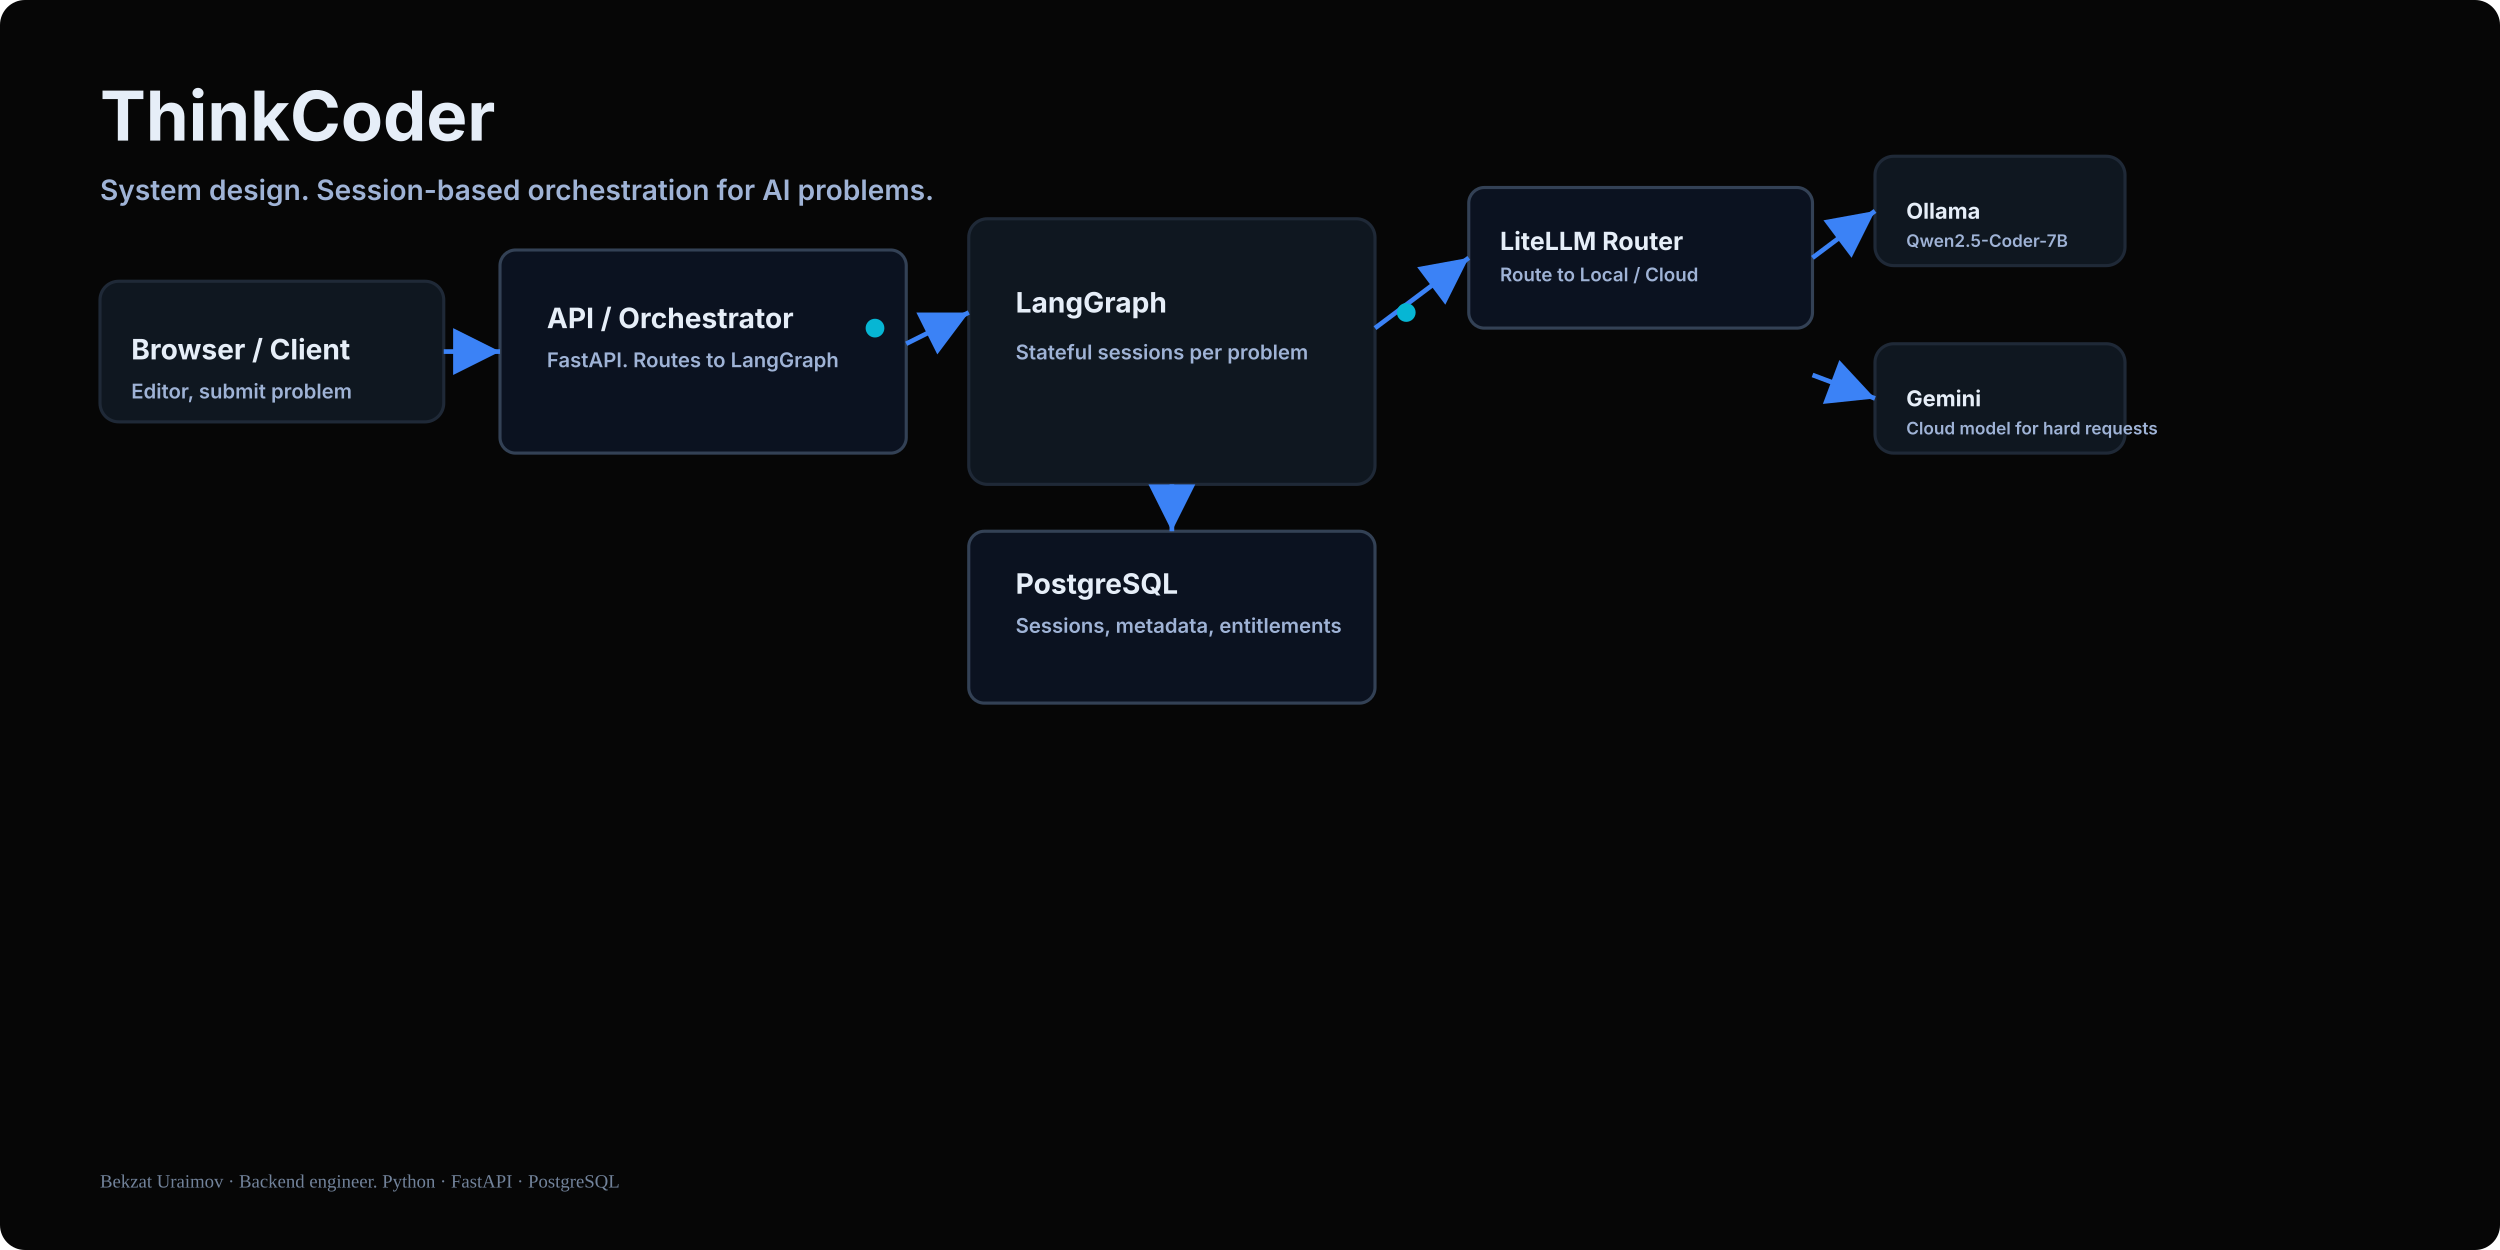
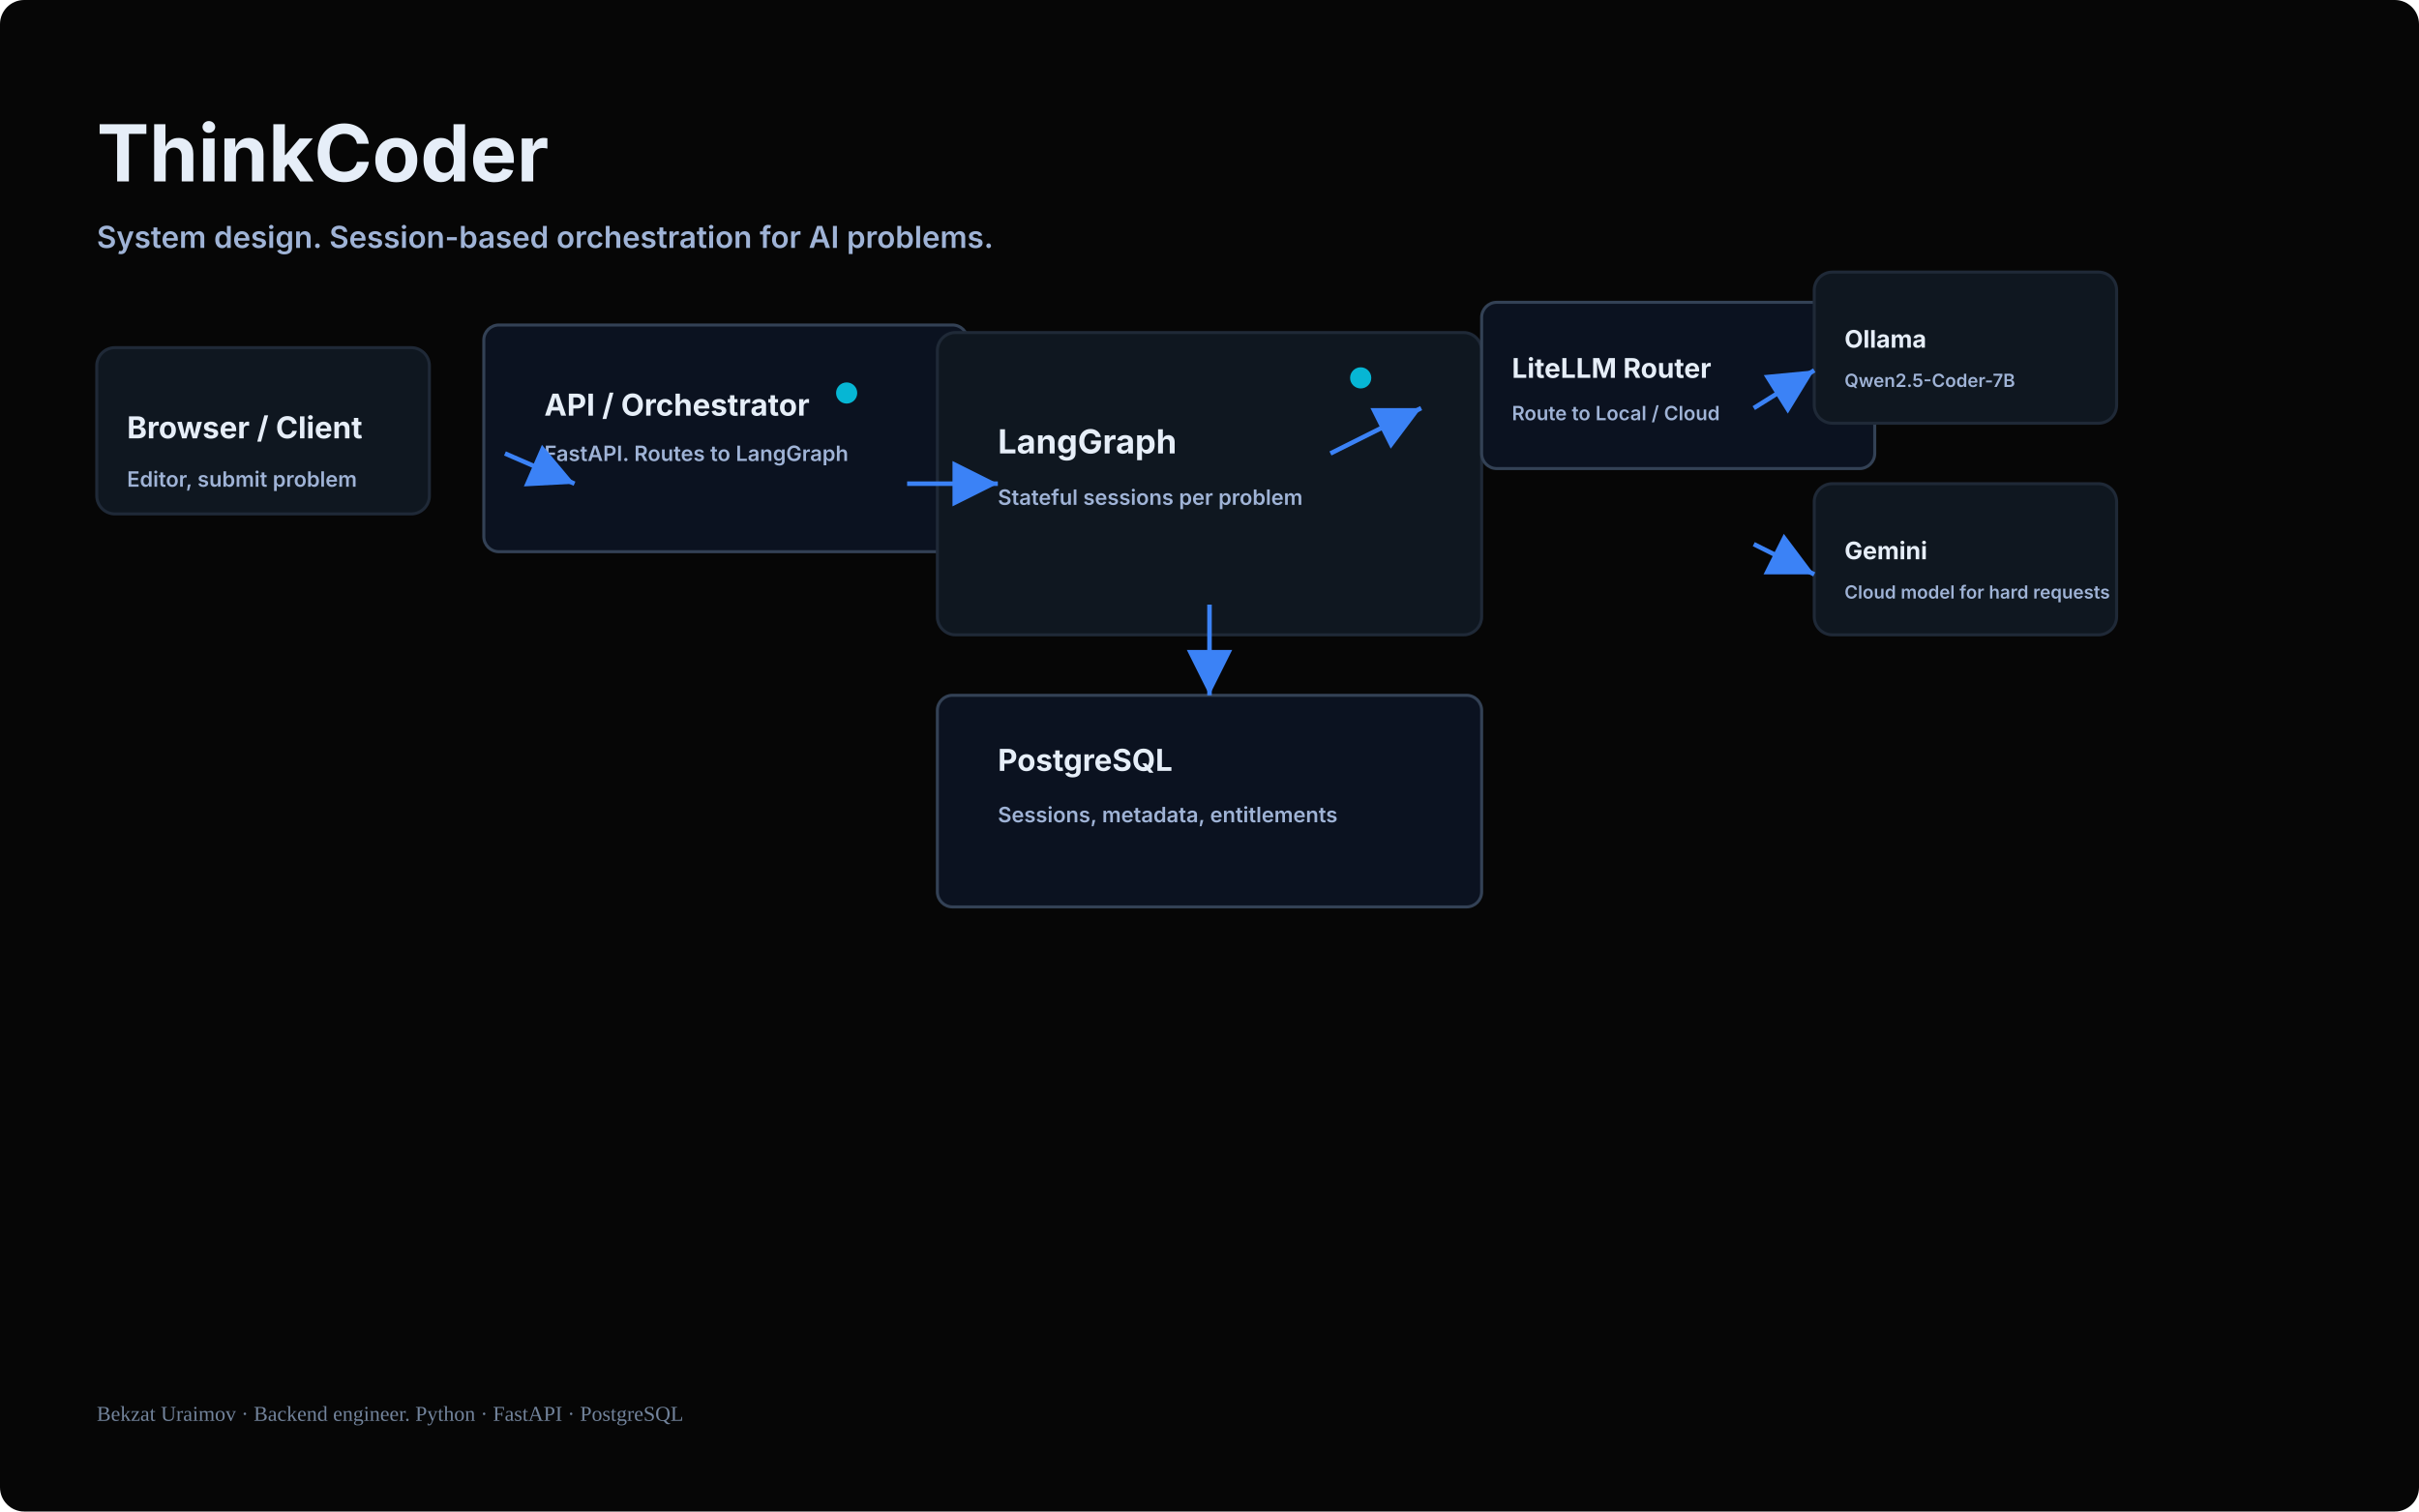
- <svg xmlns="http://www.w3.org/2000/svg" viewBox="0 0 1600 800">
+ <svg xmlns="http://www.w3.org/2000/svg" viewBox="0 0 1600 1000">
  <style>
    .bg{fill:#060606}
    .box{fill:#0f1720;stroke:#1f2937;stroke-width:2;rx:12}
    .svc{fill:#0b1220;stroke:#334155;stroke-width:2}
    .line{stroke:#3b82f6;stroke-width:3;fill:none;marker-end:url(#arr)}
    .text-main{fill:#e6eef8;font-family:Inter,system-ui,Arial;font-weight:700}
    .text-sub{fill:#9fb3d6;font-family:Inter,system-ui,Arial;font-weight:600}
    .node{fill:#06b6d4}
  </style>
  <defs>
    <marker id="arr" markerWidth="10" markerHeight="10" refX="10" refY="5" orient="auto">
      <path d="M0 0 L10 5 L0 10 Z" fill="#3b82f6" />
    </marker>
  </defs>
  <rect width="100%" height="100%" class="bg" rx="16" />
-   <text x="64" y="90" font-size="44" class="text-main">ThinkCoder</text>
-   <text x="64" y="128" font-size="18" class="text-sub">System design. Session-based orchestration for AI problems.</text>
-   <rect x="64" y="180" width="220" height="90" rx="10" class="box" />
-   <text x="84" y="230" font-size="18" class="text-main">Browser / Client</text>
-   <text x="84" y="255" font-size="13" class="text-sub">Editor, submit problem</text>
-   <rect x="320" y="160" width="260" height="130" rx="10" class="svc" />
-   <text x="350" y="210" font-size="18" class="text-main">API / Orchestrator</text>
-   <text x="350" y="235" font-size="13" class="text-sub">FastAPI. Routes to LangGraph</text>
-   <rect x="620" y="140" width="260" height="170" rx="12" class="box" />
-   <text x="650" y="200" font-size="18" class="text-main">LangGraph</text>
-   <text x="650" y="230" font-size="13" class="text-sub">Stateful sessions per problem</text>
-   <rect x="940" y="120" width="220" height="90" rx="10" class="svc" />
-   <text x="960" y="160" font-size="16" class="text-main">LiteLLM Router</text>
-   <text x="960" y="180" font-size="12" class="text-sub">Route to Local / Cloud</text>
-   <rect x="1200" y="100" width="160" height="70" rx="8" class="box" />
-   <text x="1220" y="140" font-size="14" class="text-main">Ollama</text>
-   <text x="1220" y="158" font-size="11" class="text-sub">Qwen2.5-Coder-7B</text>
-   <rect x="1200" y="220" width="160" height="70" rx="8" class="box" />
-   <text x="1220" y="260" font-size="14" class="text-main">Gemini</text>
-   <text x="1220" y="278" font-size="11" class="text-sub">Cloud model for hard requests</text>
-   <rect x="620" y="340" width="260" height="110" rx="10" class="svc" />
-   <text x="650" y="380" font-size="18" class="text-main">PostgreSQL</text>
-   <text x="650" y="405" font-size="13" class="text-sub">Sessions, metadata, entitlements</text>
-   <path class="line" d="M284 225 L320 225" />
-   <path class="line" d="M580 220 L620 200" />
-   <path class="line" d="M880 210 L940 165" />
-   <path class="line" d="M1160 165 L1200 135" />
-   <path class="line" d="M1160 240 L1200 255" />
-   <path class="line" d="M750 310 L750 340" />
-   <circle cx="560" cy="210" r="6" class="node" />
-   <circle cx="900" cy="200" r="6" class="node" />
-   <text x="64" y="760" font-size="12" fill="#72839b">Bekzat Uraimov · Backend engineer. Python · FastAPI · PostgreSQL</text>
+   <text x="64" y="120" font-size="52" class="text-main">ThinkCoder</text>
+   <text x="64" y="164" font-size="20" class="text-sub">System design. Session-based orchestration for AI problems.</text>
+   <rect x="64" y="230" width="220" height="110" rx="10" class="box" />
+   <text x="84" y="290" font-size="20" class="text-main">Browser / Client</text>
+   <text x="84" y="322" font-size="14" class="text-sub">Editor, submit problem</text>
+   <rect x="320" y="215" width="320" height="150" rx="10" class="svc" />
+   <text x="360" y="275" font-size="20" class="text-main">API / Orchestrator</text>
+   <text x="360" y="305" font-size="14" class="text-sub">FastAPI. Routes to LangGraph</text>
+   <rect x="620" y="220" width="360" height="200" rx="12" class="box" />
+   <text x="660" y="300" font-size="22" class="text-main">LangGraph</text>
+   <text x="660" y="334" font-size="14" class="text-sub">Stateful sessions per problem</text>
+   <rect x="980" y="200" width="260" height="110" rx="10" class="svc" />
+   <text x="1000" y="250" font-size="18" class="text-main">LiteLLM Router</text>
+   <text x="1000" y="278" font-size="13" class="text-sub">Route to Local / Cloud</text>
+   <rect x="1200" y="180" width="200" height="100" rx="8" class="box" />
+   <text x="1220" y="230" font-size="16" class="text-main">Ollama</text>
+   <text x="1220" y="256" font-size="12" class="text-sub">Qwen2.5-Coder-7B</text>
+   <rect x="1200" y="320" width="200" height="100" rx="8" class="box" />
+   <text x="1220" y="370" font-size="16" class="text-main">Gemini</text>
+   <text x="1220" y="396" font-size="12" class="text-sub">Cloud model for hard requests</text>
+   <rect x="620" y="460" width="360" height="140" rx="10" class="svc" />
+   <text x="660" y="510" font-size="20" class="text-main">PostgreSQL</text>
+   <text x="660" y="544" font-size="14" class="text-sub">Sessions, metadata, entitlements</text>
+   <path class="line" d="M334 300 L380 320" />
+   <path class="line" d="M600 320 L660 320" />
+   <path class="line" d="M880 300 L940 270" />
+   <path class="line" d="M1160 270 L1200 245" />
+   <path class="line" d="M1160 360 L1200 380" />
+   <path class="line" d="M800 400 L800 460" />
+   <circle cx="560" cy="260" r="7" class="node" />
+   <circle cx="900" cy="250" r="7" class="node" />
+   <text x="64" y="940" font-size="14" fill="#72839b">Bekzat Uraimov · Backend engineer. Python · FastAPI · PostgreSQL</text>
</svg>
